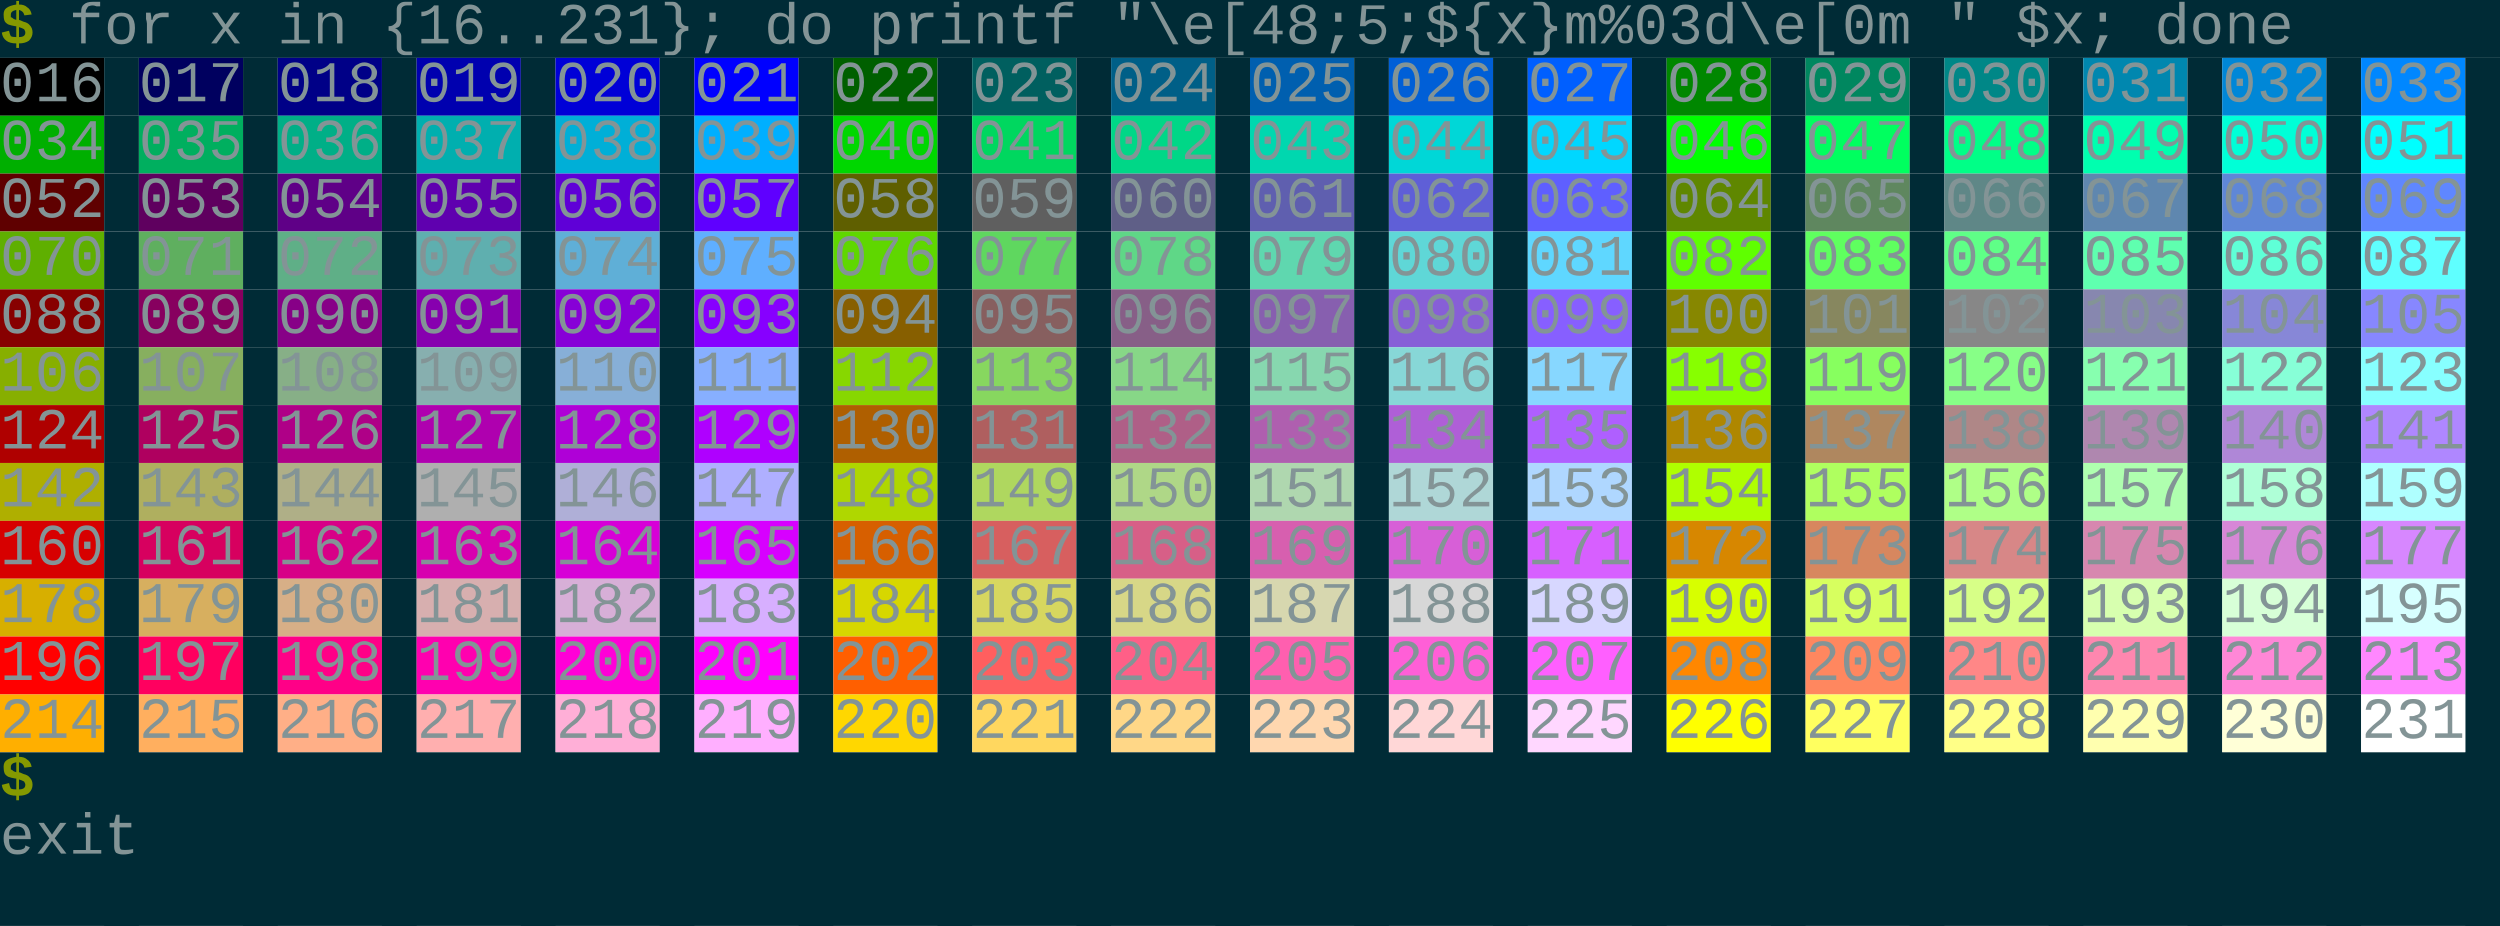
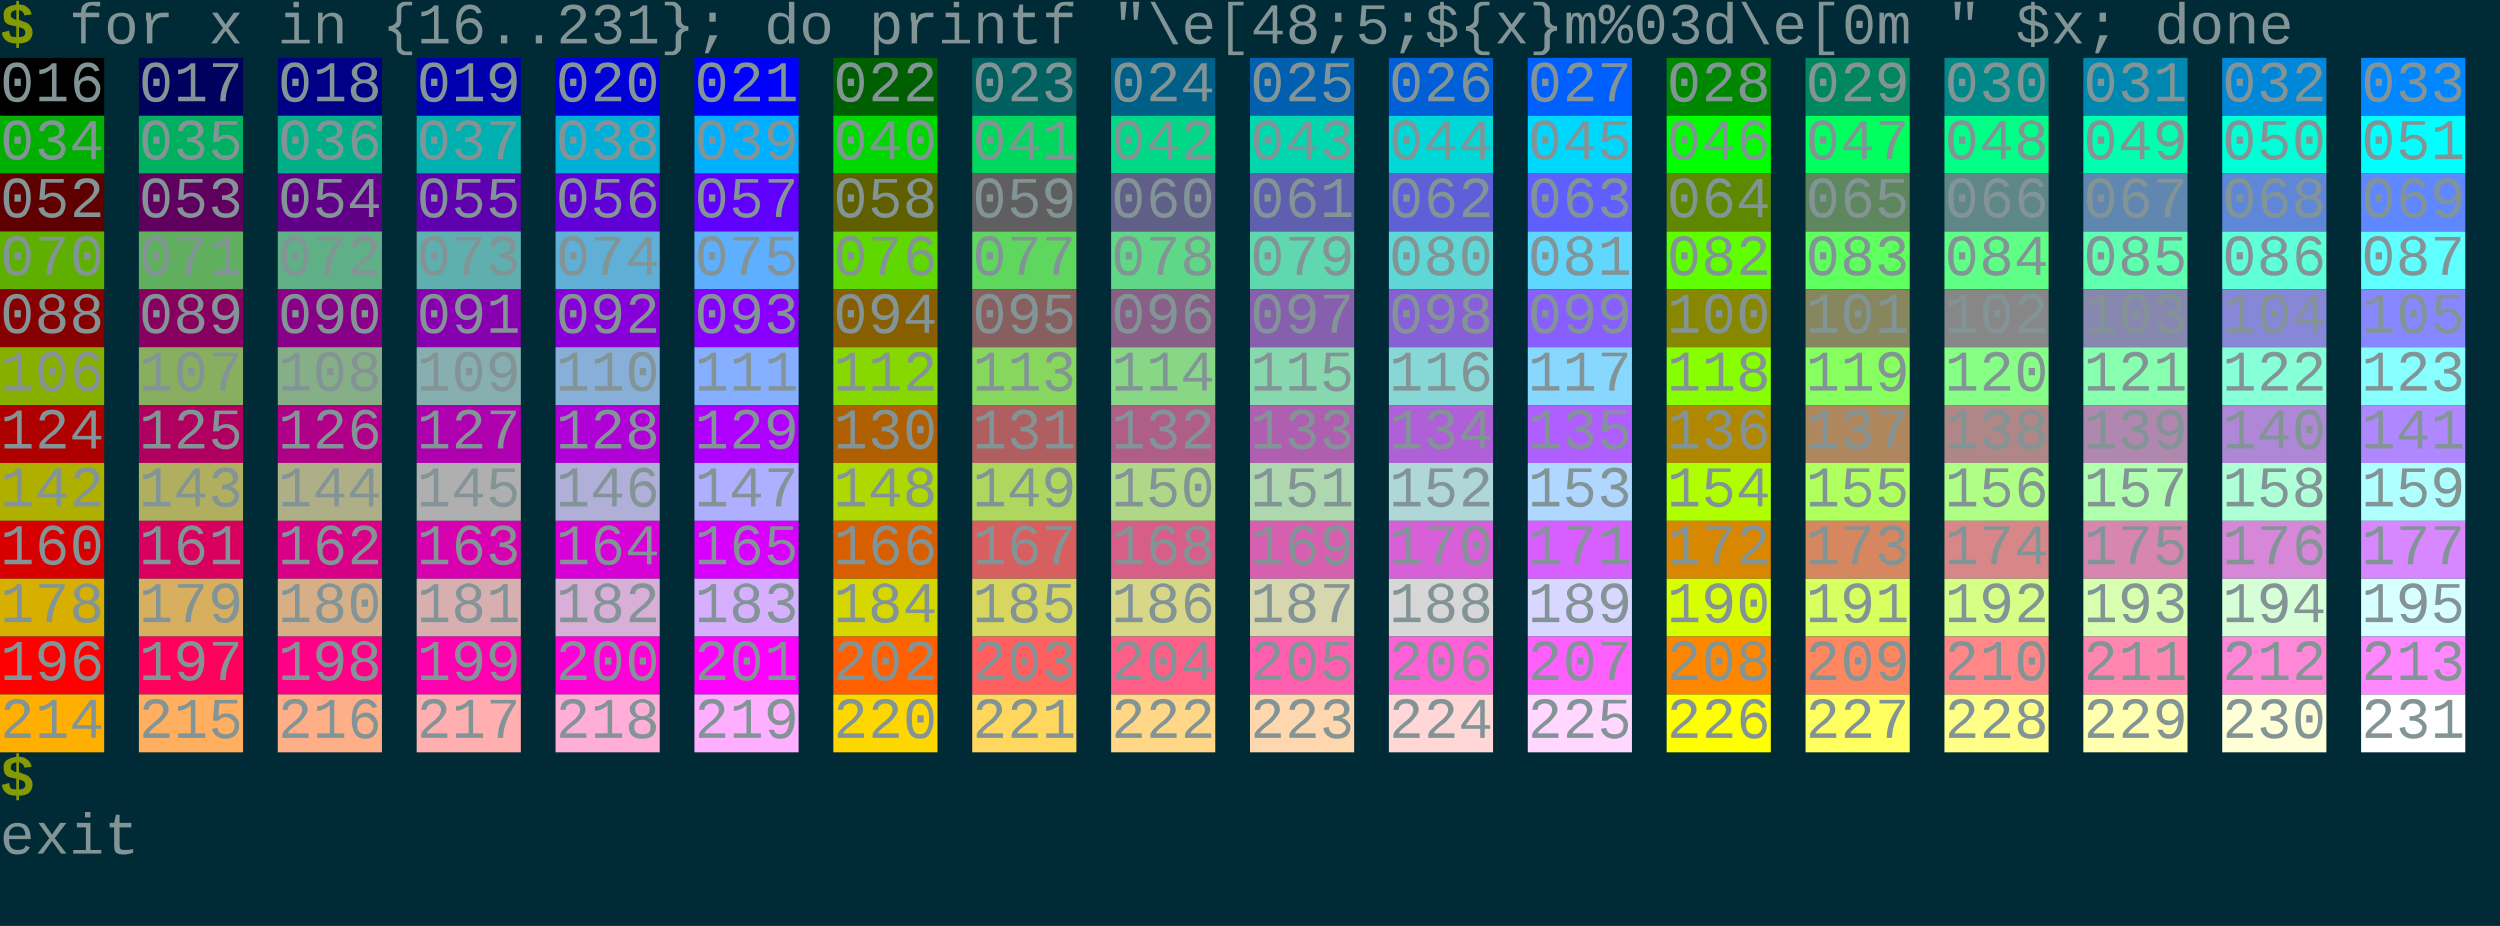
<svg xmlns="http://www.w3.org/2000/svg" viewBox="0 0 43.2 16">
  <style>
  .screen {
    font-family: "ui-monospace", "Consolas", "Liberation Mono", "Source Code Pro", monospace;
    font-size: 1px;
  }
</style>
  <g class="screen">
-     <rect x="0" y="0" width="43.2" height="1" style="fill: #002b36;" />
+     <rect x="0" y="0" width="43.2" height="16" style="fill: #002b36;" />
    <rect x="0" y="1" width="1.8" height="1" style="fill: #000000;" />
-     <rect x="1.8" y="1" width="0.6" height="1" style="fill: #002b36;" />
    <rect x="2.4" y="1" width="1.8" height="1" style="fill: #00005f;" />
-     <rect x="4.2" y="1" width="0.6" height="1" style="fill: #002b36;" />
    <rect x="4.8" y="1" width="1.8" height="1" style="fill: #000087;" />
-     <rect x="6.6" y="1" width="0.6" height="1" style="fill: #002b36;" />
    <rect x="7.2" y="1" width="1.8" height="1" style="fill: #0000af;" />
-     <rect x="9" y="1" width="0.6" height="1" style="fill: #002b36;" />
    <rect x="9.6" y="1" width="1.8" height="1" style="fill: #0000d7;" />
-     <rect x="11.4" y="1" width="0.6" height="1" style="fill: #002b36;" />
    <rect x="12" y="1" width="1.8" height="1" style="fill: #0000ff;" />
-     <rect x="13.8" y="1" width="0.6" height="1" style="fill: #002b36;" />
    <rect x="14.4" y="1" width="1.8" height="1" style="fill: #005f00;" />
-     <rect x="16.2" y="1" width="0.6" height="1" style="fill: #002b36;" />
    <rect x="16.8" y="1" width="1.8" height="1" style="fill: #005f5f;" />
-     <rect x="18.6" y="1" width="0.6" height="1" style="fill: #002b36;" />
    <rect x="19.2" y="1" width="1.8" height="1" style="fill: #005f87;" />
-     <rect x="21" y="1" width="0.6" height="1" style="fill: #002b36;" />
    <rect x="21.6" y="1" width="1.8" height="1" style="fill: #005faf;" />
-     <rect x="23.4" y="1" width="0.6" height="1" style="fill: #002b36;" />
    <rect x="24" y="1" width="1.8" height="1" style="fill: #005fd7;" />
-     <rect x="25.8" y="1" width="0.6" height="1" style="fill: #002b36;" />
    <rect x="26.4" y="1" width="1.8" height="1" style="fill: #005fff;" />
-     <rect x="28.2" y="1" width="0.6" height="1" style="fill: #002b36;" />
    <rect x="28.8" y="1" width="1.8" height="1" style="fill: #008700;" />
-     <rect x="30.6" y="1" width="0.6" height="1" style="fill: #002b36;" />
    <rect x="31.2" y="1" width="1.8" height="1" style="fill: #00875f;" />
-     <rect x="33" y="1" width="0.6" height="1" style="fill: #002b36;" />
    <rect x="33.6" y="1" width="1.8" height="1" style="fill: #008787;" />
-     <rect x="35.4" y="1" width="0.6" height="1" style="fill: #002b36;" />
    <rect x="36" y="1" width="1.8" height="1" style="fill: #0087af;" />
-     <rect x="37.8" y="1" width="0.6" height="1" style="fill: #002b36;" />
    <rect x="38.4" y="1" width="1.8" height="1" style="fill: #0087d7;" />
-     <rect x="40.2" y="1" width="0.6" height="1" style="fill: #002b36;" />
    <rect x="40.8" y="1" width="1.8" height="1" style="fill: #0087ff;" />
-     <rect x="42.6" y="1" width="0.6" height="15" style="fill: #002b36;" />
    <rect x="0" y="2" width="1.8" height="1" style="fill: #00af00;" />
-     <rect x="1.8" y="2" width="0.6" height="1" style="fill: #002b36;" />
    <rect x="2.4" y="2" width="1.8" height="1" style="fill: #00af5f;" />
-     <rect x="4.2" y="2" width="0.6" height="1" style="fill: #002b36;" />
    <rect x="4.8" y="2" width="1.8" height="1" style="fill: #00af87;" />
-     <rect x="6.6" y="2" width="0.6" height="1" style="fill: #002b36;" />
    <rect x="7.2" y="2" width="1.8" height="1" style="fill: #00afaf;" />
-     <rect x="9" y="2" width="0.6" height="1" style="fill: #002b36;" />
    <rect x="9.6" y="2" width="1.8" height="1" style="fill: #00afd7;" />
-     <rect x="11.4" y="2" width="0.6" height="1" style="fill: #002b36;" />
    <rect x="12" y="2" width="1.8" height="1" style="fill: #00afff;" />
-     <rect x="13.8" y="2" width="0.6" height="1" style="fill: #002b36;" />
    <rect x="14.4" y="2" width="1.8" height="1" style="fill: #00d700;" />
-     <rect x="16.2" y="2" width="0.6" height="1" style="fill: #002b36;" />
    <rect x="16.8" y="2" width="1.8" height="1" style="fill: #00d75f;" />
-     <rect x="18.6" y="2" width="0.6" height="1" style="fill: #002b36;" />
    <rect x="19.2" y="2" width="1.8" height="1" style="fill: #00d787;" />
-     <rect x="21" y="2" width="0.6" height="1" style="fill: #002b36;" />
    <rect x="21.6" y="2" width="1.8" height="1" style="fill: #00d7af;" />
-     <rect x="23.4" y="2" width="0.6" height="1" style="fill: #002b36;" />
    <rect x="24" y="2" width="1.8" height="1" style="fill: #00d7d7;" />
-     <rect x="25.8" y="2" width="0.6" height="1" style="fill: #002b36;" />
    <rect x="26.4" y="2" width="1.8" height="1" style="fill: #00d7ff;" />
-     <rect x="28.2" y="2" width="0.6" height="1" style="fill: #002b36;" />
    <rect x="28.8" y="2" width="1.8" height="1" style="fill: #00ff00;" />
-     <rect x="30.6" y="2" width="0.6" height="1" style="fill: #002b36;" />
    <rect x="31.2" y="2" width="1.8" height="1" style="fill: #00ff5f;" />
-     <rect x="33" y="2" width="0.6" height="1" style="fill: #002b36;" />
    <rect x="33.6" y="2" width="1.8" height="1" style="fill: #00ff87;" />
-     <rect x="35.4" y="2" width="0.6" height="1" style="fill: #002b36;" />
    <rect x="36" y="2" width="1.8" height="1" style="fill: #00ffaf;" />
-     <rect x="37.8" y="2" width="0.6" height="1" style="fill: #002b36;" />
    <rect x="38.4" y="2" width="1.8" height="1" style="fill: #00ffd7;" />
-     <rect x="40.2" y="2" width="0.6" height="1" style="fill: #002b36;" />
    <rect x="40.8" y="2" width="1.8" height="1" style="fill: #00ffff;" />
    <rect x="0" y="3" width="1.8" height="1" style="fill: #5f0000;" />
-     <rect x="1.8" y="3" width="0.6" height="1" style="fill: #002b36;" />
    <rect x="2.4" y="3" width="1.8" height="1" style="fill: #5f005f;" />
-     <rect x="4.2" y="3" width="0.6" height="1" style="fill: #002b36;" />
    <rect x="4.8" y="3" width="1.8" height="1" style="fill: #5f0087;" />
-     <rect x="6.6" y="3" width="0.6" height="1" style="fill: #002b36;" />
    <rect x="7.2" y="3" width="1.8" height="1" style="fill: #5f00af;" />
-     <rect x="9" y="3" width="0.6" height="1" style="fill: #002b36;" />
    <rect x="9.6" y="3" width="1.8" height="1" style="fill: #5f00d7;" />
-     <rect x="11.4" y="3" width="0.6" height="1" style="fill: #002b36;" />
    <rect x="12" y="3" width="1.8" height="1" style="fill: #5f00ff;" />
-     <rect x="13.8" y="3" width="0.6" height="1" style="fill: #002b36;" />
    <rect x="14.4" y="3" width="1.8" height="1" style="fill: #5f5f00;" />
-     <rect x="16.2" y="3" width="0.6" height="1" style="fill: #002b36;" />
    <rect x="16.8" y="3" width="1.8" height="1" style="fill: #5f5f5f;" />
-     <rect x="18.6" y="3" width="0.6" height="1" style="fill: #002b36;" />
    <rect x="19.2" y="3" width="1.8" height="1" style="fill: #5f5f87;" />
-     <rect x="21" y="3" width="0.6" height="1" style="fill: #002b36;" />
    <rect x="21.6" y="3" width="1.8" height="1" style="fill: #5f5faf;" />
-     <rect x="23.4" y="3" width="0.6" height="1" style="fill: #002b36;" />
    <rect x="24" y="3" width="1.8" height="1" style="fill: #5f5fd7;" />
-     <rect x="25.8" y="3" width="0.6" height="1" style="fill: #002b36;" />
    <rect x="26.4" y="3" width="1.8" height="1" style="fill: #5f5fff;" />
-     <rect x="28.2" y="3" width="0.6" height="1" style="fill: #002b36;" />
    <rect x="28.8" y="3" width="1.8" height="1" style="fill: #5f8700;" />
-     <rect x="30.6" y="3" width="0.6" height="1" style="fill: #002b36;" />
    <rect x="31.2" y="3" width="1.8" height="1" style="fill: #5f875f;" />
-     <rect x="33" y="3" width="0.6" height="1" style="fill: #002b36;" />
    <rect x="33.6" y="3" width="1.8" height="1" style="fill: #5f8787;" />
-     <rect x="35.4" y="3" width="0.6" height="1" style="fill: #002b36;" />
    <rect x="36" y="3" width="1.8" height="1" style="fill: #5f87af;" />
-     <rect x="37.8" y="3" width="0.6" height="1" style="fill: #002b36;" />
    <rect x="38.4" y="3" width="1.8" height="1" style="fill: #5f87d7;" />
-     <rect x="40.2" y="3" width="0.6" height="1" style="fill: #002b36;" />
    <rect x="40.8" y="3" width="1.8" height="1" style="fill: #5f87ff;" />
    <rect x="0" y="4" width="1.8" height="1" style="fill: #5faf00;" />
-     <rect x="1.8" y="4" width="0.6" height="1" style="fill: #002b36;" />
    <rect x="2.4" y="4" width="1.8" height="1" style="fill: #5faf5f;" />
-     <rect x="4.2" y="4" width="0.6" height="1" style="fill: #002b36;" />
    <rect x="4.8" y="4" width="1.8" height="1" style="fill: #5faf87;" />
-     <rect x="6.6" y="4" width="0.6" height="1" style="fill: #002b36;" />
    <rect x="7.2" y="4" width="1.8" height="1" style="fill: #5fafaf;" />
-     <rect x="9" y="4" width="0.6" height="1" style="fill: #002b36;" />
    <rect x="9.6" y="4" width="1.8" height="1" style="fill: #5fafd7;" />
-     <rect x="11.4" y="4" width="0.6" height="1" style="fill: #002b36;" />
    <rect x="12" y="4" width="1.8" height="1" style="fill: #5fafff;" />
-     <rect x="13.8" y="4" width="0.6" height="1" style="fill: #002b36;" />
    <rect x="14.4" y="4" width="1.8" height="1" style="fill: #5fd700;" />
-     <rect x="16.2" y="4" width="0.6" height="1" style="fill: #002b36;" />
    <rect x="16.8" y="4" width="1.8" height="1" style="fill: #5fd75f;" />
-     <rect x="18.6" y="4" width="0.6" height="1" style="fill: #002b36;" />
    <rect x="19.2" y="4" width="1.8" height="1" style="fill: #5fd787;" />
-     <rect x="21" y="4" width="0.6" height="1" style="fill: #002b36;" />
    <rect x="21.6" y="4" width="1.8" height="1" style="fill: #5fd7af;" />
-     <rect x="23.4" y="4" width="0.6" height="1" style="fill: #002b36;" />
    <rect x="24" y="4" width="1.8" height="1" style="fill: #5fd7d7;" />
-     <rect x="25.8" y="4" width="0.6" height="1" style="fill: #002b36;" />
    <rect x="26.4" y="4" width="1.8" height="1" style="fill: #5fd7ff;" />
-     <rect x="28.2" y="4" width="0.6" height="1" style="fill: #002b36;" />
    <rect x="28.8" y="4" width="1.8" height="1" style="fill: #5fff00;" />
-     <rect x="30.6" y="4" width="0.6" height="1" style="fill: #002b36;" />
    <rect x="31.2" y="4" width="1.8" height="1" style="fill: #5fff5f;" />
-     <rect x="33" y="4" width="0.6" height="1" style="fill: #002b36;" />
    <rect x="33.6" y="4" width="1.8" height="1" style="fill: #5fff87;" />
-     <rect x="35.4" y="4" width="0.6" height="1" style="fill: #002b36;" />
    <rect x="36" y="4" width="1.8" height="1" style="fill: #5fffaf;" />
-     <rect x="37.8" y="4" width="0.6" height="1" style="fill: #002b36;" />
    <rect x="38.4" y="4" width="1.8" height="1" style="fill: #5fffd7;" />
-     <rect x="40.2" y="4" width="0.6" height="1" style="fill: #002b36;" />
    <rect x="40.8" y="4" width="1.8" height="1" style="fill: #5fffff;" />
    <rect x="0" y="5" width="1.8" height="1" style="fill: #870000;" />
-     <rect x="1.8" y="5" width="0.6" height="1" style="fill: #002b36;" />
    <rect x="2.4" y="5" width="1.8" height="1" style="fill: #87005f;" />
-     <rect x="4.2" y="5" width="0.6" height="1" style="fill: #002b36;" />
    <rect x="4.8" y="5" width="1.8" height="1" style="fill: #870087;" />
-     <rect x="6.6" y="5" width="0.6" height="1" style="fill: #002b36;" />
    <rect x="7.2" y="5" width="1.8" height="1" style="fill: #8700af;" />
-     <rect x="9" y="5" width="0.6" height="1" style="fill: #002b36;" />
    <rect x="9.6" y="5" width="1.8" height="1" style="fill: #8700d7;" />
-     <rect x="11.4" y="5" width="0.6" height="1" style="fill: #002b36;" />
    <rect x="12" y="5" width="1.8" height="1" style="fill: #8700ff;" />
-     <rect x="13.8" y="5" width="0.6" height="1" style="fill: #002b36;" />
    <rect x="14.4" y="5" width="1.8" height="1" style="fill: #875f00;" />
-     <rect x="16.2" y="5" width="0.6" height="1" style="fill: #002b36;" />
    <rect x="16.8" y="5" width="1.8" height="1" style="fill: #875f5f;" />
-     <rect x="18.6" y="5" width="0.6" height="1" style="fill: #002b36;" />
    <rect x="19.2" y="5" width="1.8" height="1" style="fill: #875f87;" />
-     <rect x="21" y="5" width="0.6" height="1" style="fill: #002b36;" />
    <rect x="21.6" y="5" width="1.8" height="1" style="fill: #875faf;" />
-     <rect x="23.4" y="5" width="0.6" height="1" style="fill: #002b36;" />
    <rect x="24" y="5" width="1.8" height="1" style="fill: #875fd7;" />
-     <rect x="25.8" y="5" width="0.6" height="1" style="fill: #002b36;" />
    <rect x="26.4" y="5" width="1.8" height="1" style="fill: #875fff;" />
-     <rect x="28.2" y="5" width="0.6" height="1" style="fill: #002b36;" />
    <rect x="28.8" y="5" width="1.8" height="1" style="fill: #878700;" />
-     <rect x="30.6" y="5" width="0.6" height="1" style="fill: #002b36;" />
    <rect x="31.2" y="5" width="1.8" height="1" style="fill: #87875f;" />
-     <rect x="33" y="5" width="0.6" height="1" style="fill: #002b36;" />
    <rect x="33.6" y="5" width="1.8" height="1" style="fill: #878787;" />
-     <rect x="35.4" y="5" width="0.6" height="1" style="fill: #002b36;" />
    <rect x="36" y="5" width="1.8" height="1" style="fill: #8787af;" />
-     <rect x="37.8" y="5" width="0.6" height="1" style="fill: #002b36;" />
    <rect x="38.4" y="5" width="1.8" height="1" style="fill: #8787d7;" />
-     <rect x="40.2" y="5" width="0.6" height="1" style="fill: #002b36;" />
    <rect x="40.8" y="5" width="1.8" height="1" style="fill: #8787ff;" />
    <rect x="0" y="6" width="1.8" height="1" style="fill: #87af00;" />
-     <rect x="1.8" y="6" width="0.6" height="1" style="fill: #002b36;" />
    <rect x="2.4" y="6" width="1.8" height="1" style="fill: #87af5f;" />
-     <rect x="4.2" y="6" width="0.6" height="1" style="fill: #002b36;" />
    <rect x="4.8" y="6" width="1.8" height="1" style="fill: #87af87;" />
-     <rect x="6.6" y="6" width="0.6" height="1" style="fill: #002b36;" />
    <rect x="7.2" y="6" width="1.8" height="1" style="fill: #87afaf;" />
-     <rect x="9" y="6" width="0.6" height="1" style="fill: #002b36;" />
    <rect x="9.6" y="6" width="1.8" height="1" style="fill: #87afd7;" />
-     <rect x="11.4" y="6" width="0.6" height="1" style="fill: #002b36;" />
    <rect x="12" y="6" width="1.8" height="1" style="fill: #87afff;" />
-     <rect x="13.8" y="6" width="0.6" height="1" style="fill: #002b36;" />
    <rect x="14.4" y="6" width="1.8" height="1" style="fill: #87d700;" />
-     <rect x="16.2" y="6" width="0.6" height="1" style="fill: #002b36;" />
    <rect x="16.8" y="6" width="1.8" height="1" style="fill: #87d75f;" />
-     <rect x="18.6" y="6" width="0.6" height="1" style="fill: #002b36;" />
    <rect x="19.2" y="6" width="1.8" height="1" style="fill: #87d787;" />
-     <rect x="21" y="6" width="0.6" height="1" style="fill: #002b36;" />
    <rect x="21.6" y="6" width="1.8" height="1" style="fill: #87d7af;" />
-     <rect x="23.4" y="6" width="0.6" height="1" style="fill: #002b36;" />
    <rect x="24" y="6" width="1.8" height="1" style="fill: #87d7d7;" />
-     <rect x="25.8" y="6" width="0.6" height="1" style="fill: #002b36;" />
    <rect x="26.4" y="6" width="1.8" height="1" style="fill: #87d7ff;" />
-     <rect x="28.2" y="6" width="0.6" height="1" style="fill: #002b36;" />
    <rect x="28.8" y="6" width="1.8" height="1" style="fill: #87ff00;" />
-     <rect x="30.6" y="6" width="0.6" height="1" style="fill: #002b36;" />
    <rect x="31.2" y="6" width="1.8" height="1" style="fill: #87ff5f;" />
-     <rect x="33" y="6" width="0.6" height="1" style="fill: #002b36;" />
    <rect x="33.6" y="6" width="1.8" height="1" style="fill: #87ff87;" />
-     <rect x="35.4" y="6" width="0.6" height="1" style="fill: #002b36;" />
    <rect x="36" y="6" width="1.8" height="1" style="fill: #87ffaf;" />
-     <rect x="37.8" y="6" width="0.6" height="1" style="fill: #002b36;" />
    <rect x="38.4" y="6" width="1.8" height="1" style="fill: #87ffd7;" />
-     <rect x="40.2" y="6" width="0.6" height="1" style="fill: #002b36;" />
    <rect x="40.8" y="6" width="1.8" height="1" style="fill: #87ffff;" />
    <rect x="0" y="7" width="1.8" height="1" style="fill: #af0000;" />
-     <rect x="1.8" y="7" width="0.6" height="1" style="fill: #002b36;" />
    <rect x="2.4" y="7" width="1.8" height="1" style="fill: #af005f;" />
-     <rect x="4.2" y="7" width="0.6" height="1" style="fill: #002b36;" />
    <rect x="4.8" y="7" width="1.8" height="1" style="fill: #af0087;" />
-     <rect x="6.6" y="7" width="0.6" height="1" style="fill: #002b36;" />
    <rect x="7.2" y="7" width="1.8" height="1" style="fill: #af00af;" />
-     <rect x="9" y="7" width="0.6" height="1" style="fill: #002b36;" />
    <rect x="9.6" y="7" width="1.8" height="1" style="fill: #af00d7;" />
-     <rect x="11.4" y="7" width="0.6" height="1" style="fill: #002b36;" />
    <rect x="12" y="7" width="1.8" height="1" style="fill: #af00ff;" />
-     <rect x="13.8" y="7" width="0.6" height="1" style="fill: #002b36;" />
    <rect x="14.4" y="7" width="1.8" height="1" style="fill: #af5f00;" />
-     <rect x="16.2" y="7" width="0.6" height="1" style="fill: #002b36;" />
    <rect x="16.8" y="7" width="1.8" height="1" style="fill: #af5f5f;" />
-     <rect x="18.6" y="7" width="0.6" height="1" style="fill: #002b36;" />
    <rect x="19.2" y="7" width="1.8" height="1" style="fill: #af5f87;" />
-     <rect x="21" y="7" width="0.6" height="1" style="fill: #002b36;" />
    <rect x="21.6" y="7" width="1.8" height="1" style="fill: #af5faf;" />
-     <rect x="23.4" y="7" width="0.6" height="1" style="fill: #002b36;" />
    <rect x="24" y="7" width="1.8" height="1" style="fill: #af5fd7;" />
-     <rect x="25.8" y="7" width="0.6" height="1" style="fill: #002b36;" />
    <rect x="26.4" y="7" width="1.8" height="1" style="fill: #af5fff;" />
-     <rect x="28.2" y="7" width="0.6" height="1" style="fill: #002b36;" />
    <rect x="28.8" y="7" width="1.8" height="1" style="fill: #af8700;" />
-     <rect x="30.6" y="7" width="0.6" height="1" style="fill: #002b36;" />
    <rect x="31.2" y="7" width="1.8" height="1" style="fill: #af875f;" />
-     <rect x="33" y="7" width="0.6" height="1" style="fill: #002b36;" />
    <rect x="33.6" y="7" width="1.8" height="1" style="fill: #af8787;" />
-     <rect x="35.4" y="7" width="0.6" height="1" style="fill: #002b36;" />
    <rect x="36" y="7" width="1.8" height="1" style="fill: #af87af;" />
-     <rect x="37.8" y="7" width="0.6" height="1" style="fill: #002b36;" />
    <rect x="38.4" y="7" width="1.8" height="1" style="fill: #af87d7;" />
-     <rect x="40.2" y="7" width="0.6" height="1" style="fill: #002b36;" />
    <rect x="40.8" y="7" width="1.8" height="1" style="fill: #af87ff;" />
    <rect x="0" y="8" width="1.8" height="1" style="fill: #afaf00;" />
-     <rect x="1.8" y="8" width="0.6" height="1" style="fill: #002b36;" />
    <rect x="2.4" y="8" width="1.8" height="1" style="fill: #afaf5f;" />
-     <rect x="4.2" y="8" width="0.6" height="1" style="fill: #002b36;" />
    <rect x="4.8" y="8" width="1.8" height="1" style="fill: #afaf87;" />
-     <rect x="6.6" y="8" width="0.6" height="1" style="fill: #002b36;" />
    <rect x="7.2" y="8" width="1.8" height="1" style="fill: #afafaf;" />
-     <rect x="9" y="8" width="0.6" height="1" style="fill: #002b36;" />
    <rect x="9.6" y="8" width="1.8" height="1" style="fill: #afafd7;" />
-     <rect x="11.4" y="8" width="0.6" height="1" style="fill: #002b36;" />
    <rect x="12" y="8" width="1.8" height="1" style="fill: #afafff;" />
-     <rect x="13.8" y="8" width="0.6" height="1" style="fill: #002b36;" />
    <rect x="14.4" y="8" width="1.8" height="1" style="fill: #afd700;" />
-     <rect x="16.2" y="8" width="0.6" height="1" style="fill: #002b36;" />
    <rect x="16.8" y="8" width="1.8" height="1" style="fill: #afd75f;" />
-     <rect x="18.6" y="8" width="0.6" height="1" style="fill: #002b36;" />
    <rect x="19.2" y="8" width="1.8" height="1" style="fill: #afd787;" />
-     <rect x="21" y="8" width="0.6" height="1" style="fill: #002b36;" />
    <rect x="21.6" y="8" width="1.8" height="1" style="fill: #afd7af;" />
-     <rect x="23.4" y="8" width="0.6" height="1" style="fill: #002b36;" />
    <rect x="24" y="8" width="1.8" height="1" style="fill: #afd7d7;" />
-     <rect x="25.8" y="8" width="0.6" height="1" style="fill: #002b36;" />
    <rect x="26.4" y="8" width="1.8" height="1" style="fill: #afd7ff;" />
-     <rect x="28.2" y="8" width="0.6" height="1" style="fill: #002b36;" />
    <rect x="28.8" y="8" width="1.8" height="1" style="fill: #afff00;" />
-     <rect x="30.6" y="8" width="0.6" height="1" style="fill: #002b36;" />
    <rect x="31.2" y="8" width="1.8" height="1" style="fill: #afff5f;" />
-     <rect x="33" y="8" width="0.6" height="1" style="fill: #002b36;" />
    <rect x="33.6" y="8" width="1.8" height="1" style="fill: #afff87;" />
-     <rect x="35.4" y="8" width="0.6" height="1" style="fill: #002b36;" />
    <rect x="36" y="8" width="1.8" height="1" style="fill: #afffaf;" />
-     <rect x="37.8" y="8" width="0.6" height="1" style="fill: #002b36;" />
    <rect x="38.4" y="8" width="1.8" height="1" style="fill: #afffd7;" />
-     <rect x="40.2" y="8" width="0.6" height="1" style="fill: #002b36;" />
    <rect x="40.8" y="8" width="1.8" height="1" style="fill: #afffff;" />
    <rect x="0" y="9" width="1.8" height="1" style="fill: #d70000;" />
-     <rect x="1.8" y="9" width="0.6" height="1" style="fill: #002b36;" />
    <rect x="2.4" y="9" width="1.8" height="1" style="fill: #d7005f;" />
-     <rect x="4.2" y="9" width="0.6" height="1" style="fill: #002b36;" />
    <rect x="4.8" y="9" width="1.8" height="1" style="fill: #d70087;" />
-     <rect x="6.6" y="9" width="0.6" height="1" style="fill: #002b36;" />
    <rect x="7.2" y="9" width="1.8" height="1" style="fill: #d700af;" />
-     <rect x="9" y="9" width="0.6" height="1" style="fill: #002b36;" />
    <rect x="9.6" y="9" width="1.8" height="1" style="fill: #d700d7;" />
-     <rect x="11.4" y="9" width="0.6" height="1" style="fill: #002b36;" />
    <rect x="12" y="9" width="1.8" height="1" style="fill: #d700ff;" />
-     <rect x="13.8" y="9" width="0.6" height="1" style="fill: #002b36;" />
    <rect x="14.4" y="9" width="1.8" height="1" style="fill: #d75f00;" />
-     <rect x="16.2" y="9" width="0.6" height="1" style="fill: #002b36;" />
    <rect x="16.8" y="9" width="1.8" height="1" style="fill: #d75f5f;" />
-     <rect x="18.6" y="9" width="0.6" height="1" style="fill: #002b36;" />
    <rect x="19.2" y="9" width="1.8" height="1" style="fill: #d75f87;" />
-     <rect x="21" y="9" width="0.6" height="1" style="fill: #002b36;" />
    <rect x="21.6" y="9" width="1.8" height="1" style="fill: #d75faf;" />
-     <rect x="23.4" y="9" width="0.6" height="1" style="fill: #002b36;" />
    <rect x="24" y="9" width="1.8" height="1" style="fill: #d75fd7;" />
-     <rect x="25.8" y="9" width="0.6" height="1" style="fill: #002b36;" />
    <rect x="26.4" y="9" width="1.8" height="1" style="fill: #d75fff;" />
-     <rect x="28.2" y="9" width="0.6" height="1" style="fill: #002b36;" />
    <rect x="28.8" y="9" width="1.8" height="1" style="fill: #d78700;" />
-     <rect x="30.6" y="9" width="0.6" height="1" style="fill: #002b36;" />
    <rect x="31.2" y="9" width="1.8" height="1" style="fill: #d7875f;" />
-     <rect x="33" y="9" width="0.6" height="1" style="fill: #002b36;" />
    <rect x="33.6" y="9" width="1.8" height="1" style="fill: #d78787;" />
-     <rect x="35.4" y="9" width="0.6" height="1" style="fill: #002b36;" />
    <rect x="36" y="9" width="1.8" height="1" style="fill: #d787af;" />
-     <rect x="37.8" y="9" width="0.6" height="1" style="fill: #002b36;" />
    <rect x="38.4" y="9" width="1.8" height="1" style="fill: #d787d7;" />
-     <rect x="40.2" y="9" width="0.6" height="1" style="fill: #002b36;" />
    <rect x="40.8" y="9" width="1.8" height="1" style="fill: #d787ff;" />
    <rect x="0" y="10" width="1.8" height="1" style="fill: #d7af00;" />
-     <rect x="1.8" y="10" width="0.6" height="1" style="fill: #002b36;" />
    <rect x="2.4" y="10" width="1.8" height="1" style="fill: #d7af5f;" />
-     <rect x="4.2" y="10" width="0.6" height="1" style="fill: #002b36;" />
    <rect x="4.8" y="10" width="1.8" height="1" style="fill: #d7af87;" />
-     <rect x="6.6" y="10" width="0.6" height="1" style="fill: #002b36;" />
    <rect x="7.2" y="10" width="1.8" height="1" style="fill: #d7afaf;" />
-     <rect x="9" y="10" width="0.6" height="1" style="fill: #002b36;" />
    <rect x="9.6" y="10" width="1.8" height="1" style="fill: #d7afd7;" />
-     <rect x="11.4" y="10" width="0.6" height="1" style="fill: #002b36;" />
    <rect x="12" y="10" width="1.8" height="1" style="fill: #d7afff;" />
-     <rect x="13.8" y="10" width="0.6" height="1" style="fill: #002b36;" />
    <rect x="14.4" y="10" width="1.8" height="1" style="fill: #d7d700;" />
-     <rect x="16.2" y="10" width="0.6" height="1" style="fill: #002b36;" />
    <rect x="16.8" y="10" width="1.8" height="1" style="fill: #d7d75f;" />
-     <rect x="18.6" y="10" width="0.6" height="1" style="fill: #002b36;" />
    <rect x="19.2" y="10" width="1.8" height="1" style="fill: #d7d787;" />
-     <rect x="21" y="10" width="0.6" height="1" style="fill: #002b36;" />
    <rect x="21.6" y="10" width="1.8" height="1" style="fill: #d7d7af;" />
-     <rect x="23.4" y="10" width="0.6" height="1" style="fill: #002b36;" />
    <rect x="24" y="10" width="1.8" height="1" style="fill: #d7d7d7;" />
-     <rect x="25.8" y="10" width="0.6" height="1" style="fill: #002b36;" />
    <rect x="26.4" y="10" width="1.8" height="1" style="fill: #d7d7ff;" />
-     <rect x="28.2" y="10" width="0.6" height="1" style="fill: #002b36;" />
    <rect x="28.8" y="10" width="1.8" height="1" style="fill: #d7ff00;" />
-     <rect x="30.6" y="10" width="0.6" height="1" style="fill: #002b36;" />
    <rect x="31.2" y="10" width="1.8" height="1" style="fill: #d7ff5f;" />
-     <rect x="33" y="10" width="0.6" height="1" style="fill: #002b36;" />
    <rect x="33.6" y="10" width="1.8" height="1" style="fill: #d7ff87;" />
-     <rect x="35.4" y="10" width="0.6" height="1" style="fill: #002b36;" />
    <rect x="36" y="10" width="1.8" height="1" style="fill: #d7ffaf;" />
-     <rect x="37.8" y="10" width="0.6" height="1" style="fill: #002b36;" />
    <rect x="38.4" y="10" width="1.8" height="1" style="fill: #d7ffd7;" />
-     <rect x="40.2" y="10" width="0.6" height="1" style="fill: #002b36;" />
    <rect x="40.8" y="10" width="1.8" height="1" style="fill: #d7ffff;" />
    <rect x="0" y="11" width="1.8" height="1" style="fill: #ff0000;" />
-     <rect x="1.8" y="11" width="0.6" height="1" style="fill: #002b36;" />
    <rect x="2.4" y="11" width="1.8" height="1" style="fill: #ff005f;" />
-     <rect x="4.2" y="11" width="0.6" height="1" style="fill: #002b36;" />
    <rect x="4.8" y="11" width="1.8" height="1" style="fill: #ff0087;" />
-     <rect x="6.6" y="11" width="0.6" height="1" style="fill: #002b36;" />
    <rect x="7.2" y="11" width="1.8" height="1" style="fill: #ff00af;" />
-     <rect x="9" y="11" width="0.6" height="1" style="fill: #002b36;" />
    <rect x="9.6" y="11" width="1.8" height="1" style="fill: #ff00d7;" />
-     <rect x="11.4" y="11" width="0.6" height="1" style="fill: #002b36;" />
    <rect x="12" y="11" width="1.8" height="1" style="fill: #ff00ff;" />
-     <rect x="13.8" y="11" width="0.6" height="1" style="fill: #002b36;" />
    <rect x="14.4" y="11" width="1.8" height="1" style="fill: #ff5f00;" />
-     <rect x="16.2" y="11" width="0.6" height="1" style="fill: #002b36;" />
    <rect x="16.8" y="11" width="1.8" height="1" style="fill: #ff5f5f;" />
-     <rect x="18.6" y="11" width="0.6" height="1" style="fill: #002b36;" />
    <rect x="19.2" y="11" width="1.8" height="1" style="fill: #ff5f87;" />
-     <rect x="21" y="11" width="0.6" height="1" style="fill: #002b36;" />
    <rect x="21.6" y="11" width="1.8" height="1" style="fill: #ff5faf;" />
-     <rect x="23.4" y="11" width="0.6" height="1" style="fill: #002b36;" />
    <rect x="24" y="11" width="1.8" height="1" style="fill: #ff5fd7;" />
-     <rect x="25.8" y="11" width="0.6" height="1" style="fill: #002b36;" />
    <rect x="26.4" y="11" width="1.8" height="1" style="fill: #ff5fff;" />
-     <rect x="28.2" y="11" width="0.6" height="1" style="fill: #002b36;" />
    <rect x="28.8" y="11" width="1.8" height="1" style="fill: #ff8700;" />
-     <rect x="30.6" y="11" width="0.6" height="1" style="fill: #002b36;" />
    <rect x="31.2" y="11" width="1.8" height="1" style="fill: #ff875f;" />
-     <rect x="33" y="11" width="0.6" height="1" style="fill: #002b36;" />
    <rect x="33.6" y="11" width="1.8" height="1" style="fill: #ff8787;" />
-     <rect x="35.4" y="11" width="0.6" height="1" style="fill: #002b36;" />
    <rect x="36" y="11" width="1.8" height="1" style="fill: #ff87af;" />
-     <rect x="37.8" y="11" width="0.6" height="1" style="fill: #002b36;" />
    <rect x="38.4" y="11" width="1.8" height="1" style="fill: #ff87d7;" />
-     <rect x="40.2" y="11" width="0.6" height="1" style="fill: #002b36;" />
    <rect x="40.8" y="11" width="1.8" height="1" style="fill: #ff87ff;" />
    <rect x="0" y="12" width="1.8" height="1" style="fill: #ffaf00;" />
-     <rect x="1.8" y="12" width="0.6" height="4" style="fill: #002b36;" />
    <rect x="2.4" y="12" width="1.8" height="1" style="fill: #ffaf5f;" />
-     <rect x="4.2" y="12" width="0.6" height="4" style="fill: #002b36;" />
    <rect x="4.8" y="12" width="1.8" height="1" style="fill: #ffaf87;" />
-     <rect x="6.6" y="12" width="0.6" height="4" style="fill: #002b36;" />
    <rect x="7.2" y="12" width="1.8" height="1" style="fill: #ffafaf;" />
-     <rect x="9" y="12" width="0.6" height="4" style="fill: #002b36;" />
    <rect x="9.6" y="12" width="1.8" height="1" style="fill: #ffafd7;" />
-     <rect x="11.4" y="12" width="0.6" height="4" style="fill: #002b36;" />
    <rect x="12" y="12" width="1.8" height="1" style="fill: #ffafff;" />
-     <rect x="13.8" y="12" width="0.6" height="4" style="fill: #002b36;" />
    <rect x="14.4" y="12" width="1.8" height="1" style="fill: #ffd700;" />
-     <rect x="16.2" y="12" width="0.6" height="4" style="fill: #002b36;" />
    <rect x="16.8" y="12" width="1.8" height="1" style="fill: #ffd75f;" />
-     <rect x="18.6" y="12" width="0.6" height="4" style="fill: #002b36;" />
    <rect x="19.2" y="12" width="1.8" height="1" style="fill: #ffd787;" />
-     <rect x="21" y="12" width="0.6" height="4" style="fill: #002b36;" />
    <rect x="21.6" y="12" width="1.8" height="1" style="fill: #ffd7af;" />
-     <rect x="23.4" y="12" width="0.6" height="4" style="fill: #002b36;" />
    <rect x="24" y="12" width="1.8" height="1" style="fill: #ffd7d7;" />
-     <rect x="25.8" y="12" width="0.6" height="4" style="fill: #002b36;" />
    <rect x="26.4" y="12" width="1.8" height="1" style="fill: #ffd7ff;" />
-     <rect x="28.2" y="12" width="0.6" height="4" style="fill: #002b36;" />
    <rect x="28.8" y="12" width="1.8" height="1" style="fill: #ffff00;" />
-     <rect x="30.6" y="12" width="0.6" height="4" style="fill: #002b36;" />
    <rect x="31.2" y="12" width="1.8" height="1" style="fill: #ffff5f;" />
-     <rect x="33" y="12" width="0.6" height="4" style="fill: #002b36;" />
    <rect x="33.6" y="12" width="1.8" height="1" style="fill: #ffff87;" />
-     <rect x="35.4" y="12" width="0.6" height="4" style="fill: #002b36;" />
    <rect x="36" y="12" width="1.8" height="1" style="fill: #ffffaf;" />
-     <rect x="37.8" y="12" width="0.6" height="4" style="fill: #002b36;" />
    <rect x="38.4" y="12" width="1.8" height="1" style="fill: #ffffd7;" />
-     <rect x="40.2" y="12" width="0.6" height="4" style="fill: #002b36;" />
    <rect x="40.8" y="12" width="1.8" height="1" style="fill: #ffffff;" />
-     <rect x="0" y="13" width="43.2" height="3" style="fill: #002b36;" />
    <text x="0" y="0.75" textLength="0.6" style="fill: #859900; font-weight: 600;">$</text>
    <text x="1.2" y="0.75" textLength="38.4" style="fill: #839496;">for x in {16..231}; do printf "\e[48;5;${x}m%03d\e[0m " $x; done</text>
    <text x="0" y="1.75" textLength="1.8" style="fill: #839496;">016</text>
    <text x="2.4" y="1.75" textLength="1.8" style="fill: #839496;">017</text>
    <text x="4.8" y="1.75" textLength="1.8" style="fill: #839496;">018</text>
    <text x="7.2" y="1.75" textLength="1.8" style="fill: #839496;">019</text>
    <text x="9.6" y="1.75" textLength="1.8" style="fill: #839496;">020</text>
    <text x="12" y="1.75" textLength="1.8" style="fill: #839496;">021</text>
    <text x="14.4" y="1.75" textLength="1.8" style="fill: #839496;">022</text>
    <text x="16.8" y="1.75" textLength="1.8" style="fill: #839496;">023</text>
    <text x="19.2" y="1.75" textLength="1.8" style="fill: #839496;">024</text>
    <text x="21.6" y="1.75" textLength="1.8" style="fill: #839496;">025</text>
    <text x="24" y="1.75" textLength="1.8" style="fill: #839496;">026</text>
    <text x="26.4" y="1.75" textLength="1.8" style="fill: #839496;">027</text>
    <text x="28.8" y="1.75" textLength="1.8" style="fill: #839496;">028</text>
    <text x="31.2" y="1.75" textLength="1.8" style="fill: #839496;">029</text>
    <text x="33.6" y="1.75" textLength="1.8" style="fill: #839496;">030</text>
    <text x="36" y="1.75" textLength="1.8" style="fill: #839496;">031</text>
    <text x="38.4" y="1.75" textLength="1.8" style="fill: #839496;">032</text>
    <text x="40.8" y="1.75" textLength="1.8" style="fill: #839496;">033</text>
    <text x="0" y="2.75" textLength="1.8" style="fill: #839496;">034</text>
    <text x="2.4" y="2.75" textLength="1.8" style="fill: #839496;">035</text>
    <text x="4.8" y="2.75" textLength="1.8" style="fill: #839496;">036</text>
    <text x="7.2" y="2.75" textLength="1.8" style="fill: #839496;">037</text>
    <text x="9.6" y="2.75" textLength="1.8" style="fill: #839496;">038</text>
    <text x="12" y="2.75" textLength="1.8" style="fill: #839496;">039</text>
    <text x="14.4" y="2.75" textLength="1.8" style="fill: #839496;">040</text>
    <text x="16.8" y="2.75" textLength="1.8" style="fill: #839496;">041</text>
    <text x="19.2" y="2.75" textLength="1.8" style="fill: #839496;">042</text>
    <text x="21.6" y="2.75" textLength="1.8" style="fill: #839496;">043</text>
    <text x="24" y="2.75" textLength="1.8" style="fill: #839496;">044</text>
    <text x="26.4" y="2.75" textLength="1.8" style="fill: #839496;">045</text>
    <text x="28.8" y="2.75" textLength="1.8" style="fill: #839496;">046</text>
    <text x="31.2" y="2.75" textLength="1.8" style="fill: #839496;">047</text>
    <text x="33.6" y="2.75" textLength="1.8" style="fill: #839496;">048</text>
    <text x="36" y="2.75" textLength="1.8" style="fill: #839496;">049</text>
    <text x="38.4" y="2.75" textLength="1.8" style="fill: #839496;">050</text>
    <text x="40.8" y="2.75" textLength="1.8" style="fill: #839496;">051</text>
    <text x="0" y="3.75" textLength="1.8" style="fill: #839496;">052</text>
    <text x="2.4" y="3.75" textLength="1.8" style="fill: #839496;">053</text>
    <text x="4.8" y="3.75" textLength="1.8" style="fill: #839496;">054</text>
    <text x="7.2" y="3.75" textLength="1.8" style="fill: #839496;">055</text>
    <text x="9.6" y="3.75" textLength="1.8" style="fill: #839496;">056</text>
    <text x="12" y="3.75" textLength="1.8" style="fill: #839496;">057</text>
    <text x="14.4" y="3.75" textLength="1.8" style="fill: #839496;">058</text>
    <text x="16.8" y="3.75" textLength="1.8" style="fill: #839496;">059</text>
    <text x="19.2" y="3.75" textLength="1.8" style="fill: #839496;">060</text>
    <text x="21.6" y="3.75" textLength="1.8" style="fill: #839496;">061</text>
    <text x="24" y="3.75" textLength="1.8" style="fill: #839496;">062</text>
    <text x="26.4" y="3.75" textLength="1.8" style="fill: #839496;">063</text>
    <text x="28.8" y="3.75" textLength="1.8" style="fill: #839496;">064</text>
    <text x="31.2" y="3.75" textLength="1.8" style="fill: #839496;">065</text>
    <text x="33.6" y="3.75" textLength="1.8" style="fill: #839496;">066</text>
    <text x="36" y="3.75" textLength="1.8" style="fill: #839496;">067</text>
    <text x="38.4" y="3.75" textLength="1.8" style="fill: #839496;">068</text>
    <text x="40.8" y="3.75" textLength="1.8" style="fill: #839496;">069</text>
    <text x="0" y="4.75" textLength="1.8" style="fill: #839496;">070</text>
    <text x="2.4" y="4.75" textLength="1.8" style="fill: #839496;">071</text>
    <text x="4.8" y="4.75" textLength="1.8" style="fill: #839496;">072</text>
    <text x="7.2" y="4.75" textLength="1.8" style="fill: #839496;">073</text>
    <text x="9.6" y="4.75" textLength="1.8" style="fill: #839496;">074</text>
    <text x="12" y="4.75" textLength="1.8" style="fill: #839496;">075</text>
    <text x="14.4" y="4.75" textLength="1.8" style="fill: #839496;">076</text>
    <text x="16.8" y="4.75" textLength="1.8" style="fill: #839496;">077</text>
    <text x="19.2" y="4.75" textLength="1.8" style="fill: #839496;">078</text>
    <text x="21.6" y="4.75" textLength="1.8" style="fill: #839496;">079</text>
    <text x="24" y="4.75" textLength="1.8" style="fill: #839496;">080</text>
    <text x="26.4" y="4.75" textLength="1.8" style="fill: #839496;">081</text>
    <text x="28.8" y="4.75" textLength="1.8" style="fill: #839496;">082</text>
    <text x="31.2" y="4.75" textLength="1.8" style="fill: #839496;">083</text>
    <text x="33.6" y="4.75" textLength="1.8" style="fill: #839496;">084</text>
    <text x="36" y="4.75" textLength="1.8" style="fill: #839496;">085</text>
    <text x="38.4" y="4.75" textLength="1.8" style="fill: #839496;">086</text>
    <text x="40.8" y="4.75" textLength="1.8" style="fill: #839496;">087</text>
    <text x="0" y="5.75" textLength="1.8" style="fill: #839496;">088</text>
    <text x="2.4" y="5.75" textLength="1.8" style="fill: #839496;">089</text>
    <text x="4.8" y="5.75" textLength="1.8" style="fill: #839496;">090</text>
    <text x="7.2" y="5.75" textLength="1.8" style="fill: #839496;">091</text>
    <text x="9.6" y="5.75" textLength="1.8" style="fill: #839496;">092</text>
    <text x="12" y="5.75" textLength="1.8" style="fill: #839496;">093</text>
    <text x="14.4" y="5.75" textLength="1.8" style="fill: #839496;">094</text>
    <text x="16.8" y="5.75" textLength="1.8" style="fill: #839496;">095</text>
    <text x="19.2" y="5.75" textLength="1.8" style="fill: #839496;">096</text>
    <text x="21.6" y="5.75" textLength="1.8" style="fill: #839496;">097</text>
    <text x="24" y="5.75" textLength="1.8" style="fill: #839496;">098</text>
    <text x="26.4" y="5.75" textLength="1.8" style="fill: #839496;">099</text>
    <text x="28.8" y="5.75" textLength="1.8" style="fill: #839496;">100</text>
    <text x="31.2" y="5.75" textLength="1.8" style="fill: #839496;">101</text>
    <text x="33.6" y="5.75" textLength="1.8" style="fill: #839496;">102</text>
    <text x="36" y="5.75" textLength="1.8" style="fill: #839496;">103</text>
    <text x="38.4" y="5.75" textLength="1.8" style="fill: #839496;">104</text>
    <text x="40.8" y="5.75" textLength="1.8" style="fill: #839496;">105</text>
    <text x="0" y="6.75" textLength="1.8" style="fill: #839496;">106</text>
    <text x="2.4" y="6.75" textLength="1.8" style="fill: #839496;">107</text>
    <text x="4.8" y="6.75" textLength="1.8" style="fill: #839496;">108</text>
    <text x="7.2" y="6.75" textLength="1.8" style="fill: #839496;">109</text>
    <text x="9.6" y="6.75" textLength="1.8" style="fill: #839496;">110</text>
    <text x="12" y="6.75" textLength="1.8" style="fill: #839496;">111</text>
    <text x="14.4" y="6.75" textLength="1.8" style="fill: #839496;">112</text>
    <text x="16.8" y="6.75" textLength="1.8" style="fill: #839496;">113</text>
    <text x="19.2" y="6.75" textLength="1.8" style="fill: #839496;">114</text>
    <text x="21.6" y="6.75" textLength="1.8" style="fill: #839496;">115</text>
    <text x="24" y="6.75" textLength="1.8" style="fill: #839496;">116</text>
    <text x="26.4" y="6.75" textLength="1.8" style="fill: #839496;">117</text>
    <text x="28.8" y="6.75" textLength="1.8" style="fill: #839496;">118</text>
    <text x="31.2" y="6.75" textLength="1.8" style="fill: #839496;">119</text>
    <text x="33.6" y="6.75" textLength="1.8" style="fill: #839496;">120</text>
    <text x="36" y="6.75" textLength="1.8" style="fill: #839496;">121</text>
    <text x="38.4" y="6.75" textLength="1.8" style="fill: #839496;">122</text>
    <text x="40.8" y="6.75" textLength="1.8" style="fill: #839496;">123</text>
    <text x="0" y="7.75" textLength="1.8" style="fill: #839496;">124</text>
    <text x="2.4" y="7.75" textLength="1.8" style="fill: #839496;">125</text>
    <text x="4.8" y="7.75" textLength="1.8" style="fill: #839496;">126</text>
    <text x="7.2" y="7.75" textLength="1.8" style="fill: #839496;">127</text>
    <text x="9.6" y="7.75" textLength="1.8" style="fill: #839496;">128</text>
    <text x="12" y="7.75" textLength="1.8" style="fill: #839496;">129</text>
    <text x="14.4" y="7.75" textLength="1.8" style="fill: #839496;">130</text>
    <text x="16.8" y="7.75" textLength="1.8" style="fill: #839496;">131</text>
    <text x="19.2" y="7.75" textLength="1.8" style="fill: #839496;">132</text>
    <text x="21.6" y="7.75" textLength="1.8" style="fill: #839496;">133</text>
    <text x="24" y="7.75" textLength="1.8" style="fill: #839496;">134</text>
    <text x="26.4" y="7.75" textLength="1.8" style="fill: #839496;">135</text>
    <text x="28.8" y="7.75" textLength="1.8" style="fill: #839496;">136</text>
    <text x="31.2" y="7.75" textLength="1.8" style="fill: #839496;">137</text>
    <text x="33.6" y="7.75" textLength="1.8" style="fill: #839496;">138</text>
    <text x="36" y="7.75" textLength="1.8" style="fill: #839496;">139</text>
    <text x="38.4" y="7.75" textLength="1.8" style="fill: #839496;">140</text>
    <text x="40.8" y="7.75" textLength="1.8" style="fill: #839496;">141</text>
    <text x="0" y="8.75" textLength="1.8" style="fill: #839496;">142</text>
    <text x="2.4" y="8.75" textLength="1.8" style="fill: #839496;">143</text>
    <text x="4.8" y="8.75" textLength="1.8" style="fill: #839496;">144</text>
    <text x="7.2" y="8.75" textLength="1.8" style="fill: #839496;">145</text>
    <text x="9.6" y="8.75" textLength="1.8" style="fill: #839496;">146</text>
    <text x="12" y="8.75" textLength="1.8" style="fill: #839496;">147</text>
    <text x="14.4" y="8.75" textLength="1.8" style="fill: #839496;">148</text>
    <text x="16.8" y="8.75" textLength="1.8" style="fill: #839496;">149</text>
    <text x="19.2" y="8.75" textLength="1.8" style="fill: #839496;">150</text>
    <text x="21.6" y="8.75" textLength="1.8" style="fill: #839496;">151</text>
    <text x="24" y="8.75" textLength="1.8" style="fill: #839496;">152</text>
    <text x="26.4" y="8.75" textLength="1.8" style="fill: #839496;">153</text>
    <text x="28.8" y="8.75" textLength="1.8" style="fill: #839496;">154</text>
    <text x="31.2" y="8.75" textLength="1.8" style="fill: #839496;">155</text>
    <text x="33.6" y="8.75" textLength="1.8" style="fill: #839496;">156</text>
    <text x="36" y="8.75" textLength="1.8" style="fill: #839496;">157</text>
    <text x="38.4" y="8.75" textLength="1.8" style="fill: #839496;">158</text>
    <text x="40.8" y="8.75" textLength="1.8" style="fill: #839496;">159</text>
    <text x="0" y="9.75" textLength="1.8" style="fill: #839496;">160</text>
    <text x="2.4" y="9.75" textLength="1.8" style="fill: #839496;">161</text>
    <text x="4.8" y="9.75" textLength="1.8" style="fill: #839496;">162</text>
    <text x="7.2" y="9.75" textLength="1.8" style="fill: #839496;">163</text>
    <text x="9.6" y="9.75" textLength="1.8" style="fill: #839496;">164</text>
    <text x="12" y="9.75" textLength="1.8" style="fill: #839496;">165</text>
    <text x="14.4" y="9.75" textLength="1.8" style="fill: #839496;">166</text>
    <text x="16.8" y="9.75" textLength="1.8" style="fill: #839496;">167</text>
    <text x="19.2" y="9.75" textLength="1.8" style="fill: #839496;">168</text>
    <text x="21.6" y="9.75" textLength="1.8" style="fill: #839496;">169</text>
    <text x="24" y="9.75" textLength="1.8" style="fill: #839496;">170</text>
    <text x="26.4" y="9.75" textLength="1.8" style="fill: #839496;">171</text>
    <text x="28.8" y="9.75" textLength="1.8" style="fill: #839496;">172</text>
    <text x="31.2" y="9.75" textLength="1.8" style="fill: #839496;">173</text>
    <text x="33.6" y="9.75" textLength="1.8" style="fill: #839496;">174</text>
    <text x="36" y="9.75" textLength="1.8" style="fill: #839496;">175</text>
    <text x="38.4" y="9.75" textLength="1.8" style="fill: #839496;">176</text>
    <text x="40.8" y="9.75" textLength="1.8" style="fill: #839496;">177</text>
    <text x="0" y="10.75" textLength="1.8" style="fill: #839496;">178</text>
    <text x="2.4" y="10.75" textLength="1.8" style="fill: #839496;">179</text>
    <text x="4.8" y="10.75" textLength="1.8" style="fill: #839496;">180</text>
    <text x="7.2" y="10.75" textLength="1.8" style="fill: #839496;">181</text>
    <text x="9.6" y="10.75" textLength="1.8" style="fill: #839496;">182</text>
    <text x="12" y="10.75" textLength="1.8" style="fill: #839496;">183</text>
    <text x="14.4" y="10.75" textLength="1.8" style="fill: #839496;">184</text>
    <text x="16.8" y="10.75" textLength="1.8" style="fill: #839496;">185</text>
    <text x="19.2" y="10.75" textLength="1.8" style="fill: #839496;">186</text>
    <text x="21.6" y="10.75" textLength="1.8" style="fill: #839496;">187</text>
    <text x="24" y="10.75" textLength="1.8" style="fill: #839496;">188</text>
    <text x="26.4" y="10.75" textLength="1.8" style="fill: #839496;">189</text>
    <text x="28.8" y="10.75" textLength="1.8" style="fill: #839496;">190</text>
    <text x="31.2" y="10.75" textLength="1.8" style="fill: #839496;">191</text>
    <text x="33.6" y="10.75" textLength="1.8" style="fill: #839496;">192</text>
    <text x="36" y="10.75" textLength="1.8" style="fill: #839496;">193</text>
    <text x="38.4" y="10.75" textLength="1.8" style="fill: #839496;">194</text>
    <text x="40.8" y="10.75" textLength="1.8" style="fill: #839496;">195</text>
    <text x="0" y="11.75" textLength="1.8" style="fill: #839496;">196</text>
    <text x="2.4" y="11.75" textLength="1.8" style="fill: #839496;">197</text>
    <text x="4.8" y="11.75" textLength="1.8" style="fill: #839496;">198</text>
    <text x="7.2" y="11.75" textLength="1.8" style="fill: #839496;">199</text>
    <text x="9.6" y="11.75" textLength="1.8" style="fill: #839496;">200</text>
    <text x="12" y="11.75" textLength="1.8" style="fill: #839496;">201</text>
    <text x="14.4" y="11.75" textLength="1.8" style="fill: #839496;">202</text>
    <text x="16.8" y="11.75" textLength="1.8" style="fill: #839496;">203</text>
    <text x="19.2" y="11.75" textLength="1.8" style="fill: #839496;">204</text>
    <text x="21.6" y="11.75" textLength="1.8" style="fill: #839496;">205</text>
    <text x="24" y="11.75" textLength="1.8" style="fill: #839496;">206</text>
    <text x="26.4" y="11.75" textLength="1.8" style="fill: #839496;">207</text>
    <text x="28.8" y="11.75" textLength="1.8" style="fill: #839496;">208</text>
    <text x="31.2" y="11.75" textLength="1.8" style="fill: #839496;">209</text>
    <text x="33.6" y="11.75" textLength="1.8" style="fill: #839496;">210</text>
    <text x="36" y="11.75" textLength="1.8" style="fill: #839496;">211</text>
    <text x="38.4" y="11.75" textLength="1.8" style="fill: #839496;">212</text>
    <text x="40.8" y="11.75" textLength="1.8" style="fill: #839496;">213</text>
    <text x="0" y="12.75" textLength="1.8" style="fill: #839496;">214</text>
    <text x="2.4" y="12.75" textLength="1.8" style="fill: #839496;">215</text>
    <text x="4.8" y="12.75" textLength="1.8" style="fill: #839496;">216</text>
    <text x="7.2" y="12.75" textLength="1.8" style="fill: #839496;">217</text>
    <text x="9.6" y="12.75" textLength="1.8" style="fill: #839496;">218</text>
    <text x="12" y="12.75" textLength="1.8" style="fill: #839496;">219</text>
    <text x="14.4" y="12.75" textLength="1.8" style="fill: #839496;">220</text>
    <text x="16.8" y="12.75" textLength="1.8" style="fill: #839496;">221</text>
    <text x="19.2" y="12.75" textLength="1.8" style="fill: #839496;">222</text>
    <text x="21.6" y="12.75" textLength="1.8" style="fill: #839496;">223</text>
    <text x="24" y="12.75" textLength="1.8" style="fill: #839496;">224</text>
    <text x="26.4" y="12.75" textLength="1.8" style="fill: #839496;">225</text>
    <text x="28.8" y="12.75" textLength="1.8" style="fill: #839496;">226</text>
    <text x="31.2" y="12.75" textLength="1.8" style="fill: #839496;">227</text>
    <text x="33.6" y="12.75" textLength="1.8" style="fill: #839496;">228</text>
    <text x="36" y="12.75" textLength="1.8" style="fill: #839496;">229</text>
    <text x="38.4" y="12.75" textLength="1.8" style="fill: #839496;">230</text>
    <text x="40.8" y="12.75" textLength="1.8" style="fill: #839496;">231</text>
    <text x="0" y="13.75" textLength="0.6" style="fill: #859900; font-weight: 600;">$</text>
    <text x="0" y="14.75" textLength="2.4" style="fill: #839496;">exit</text>
  </g>
</svg>
